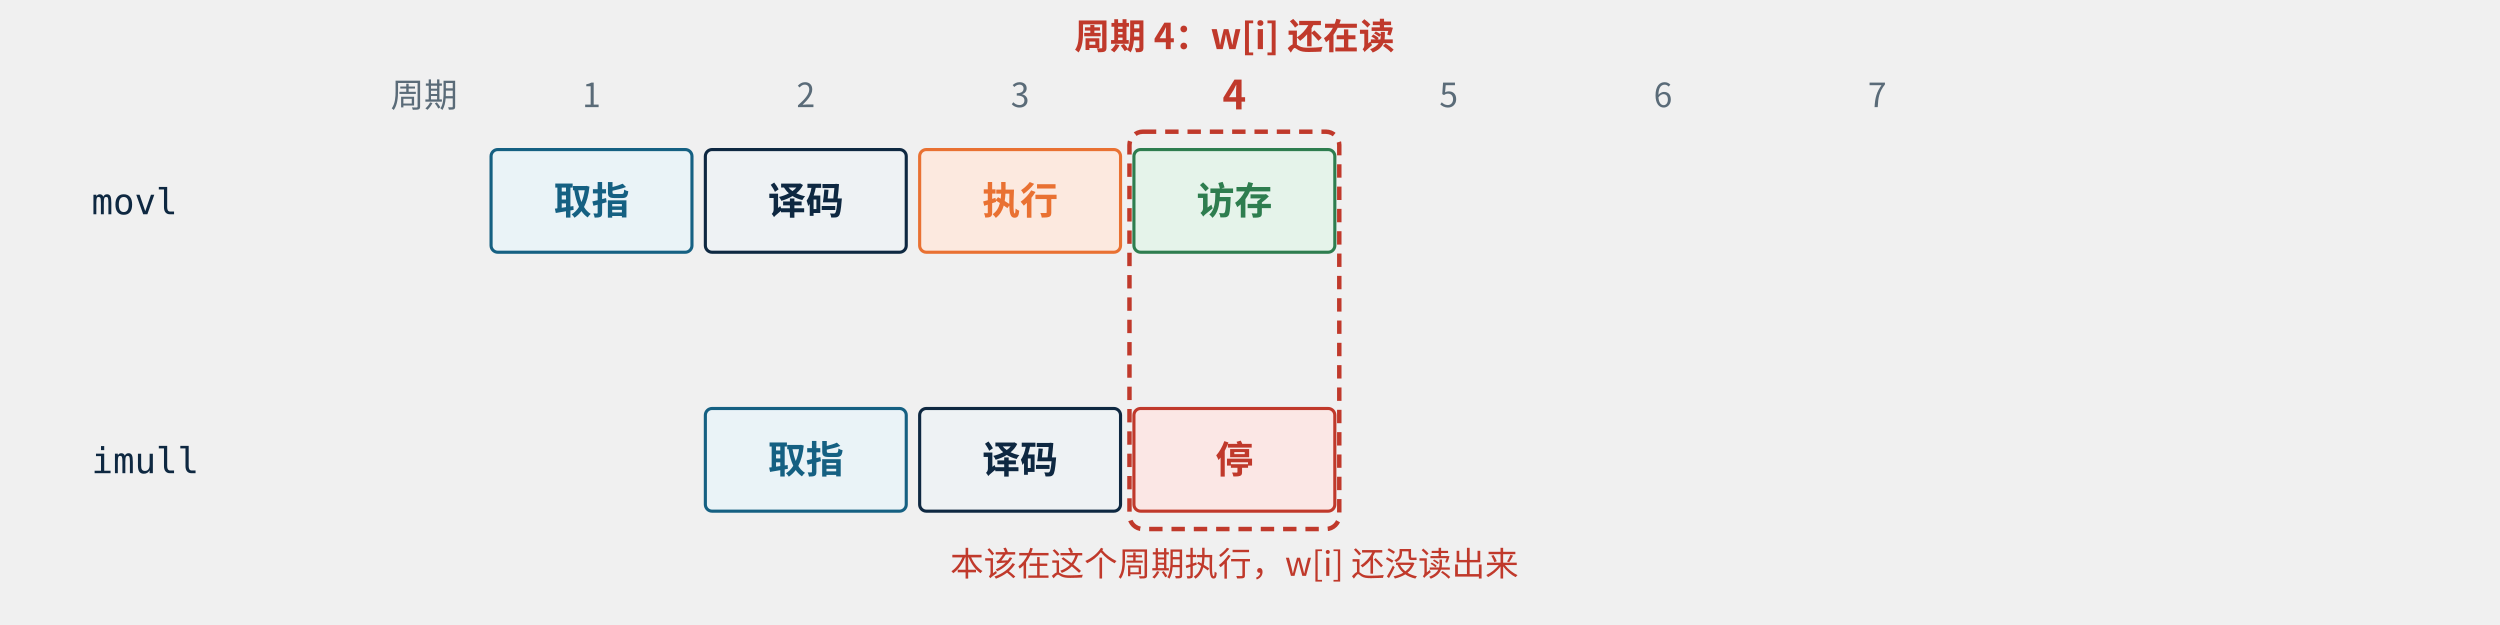
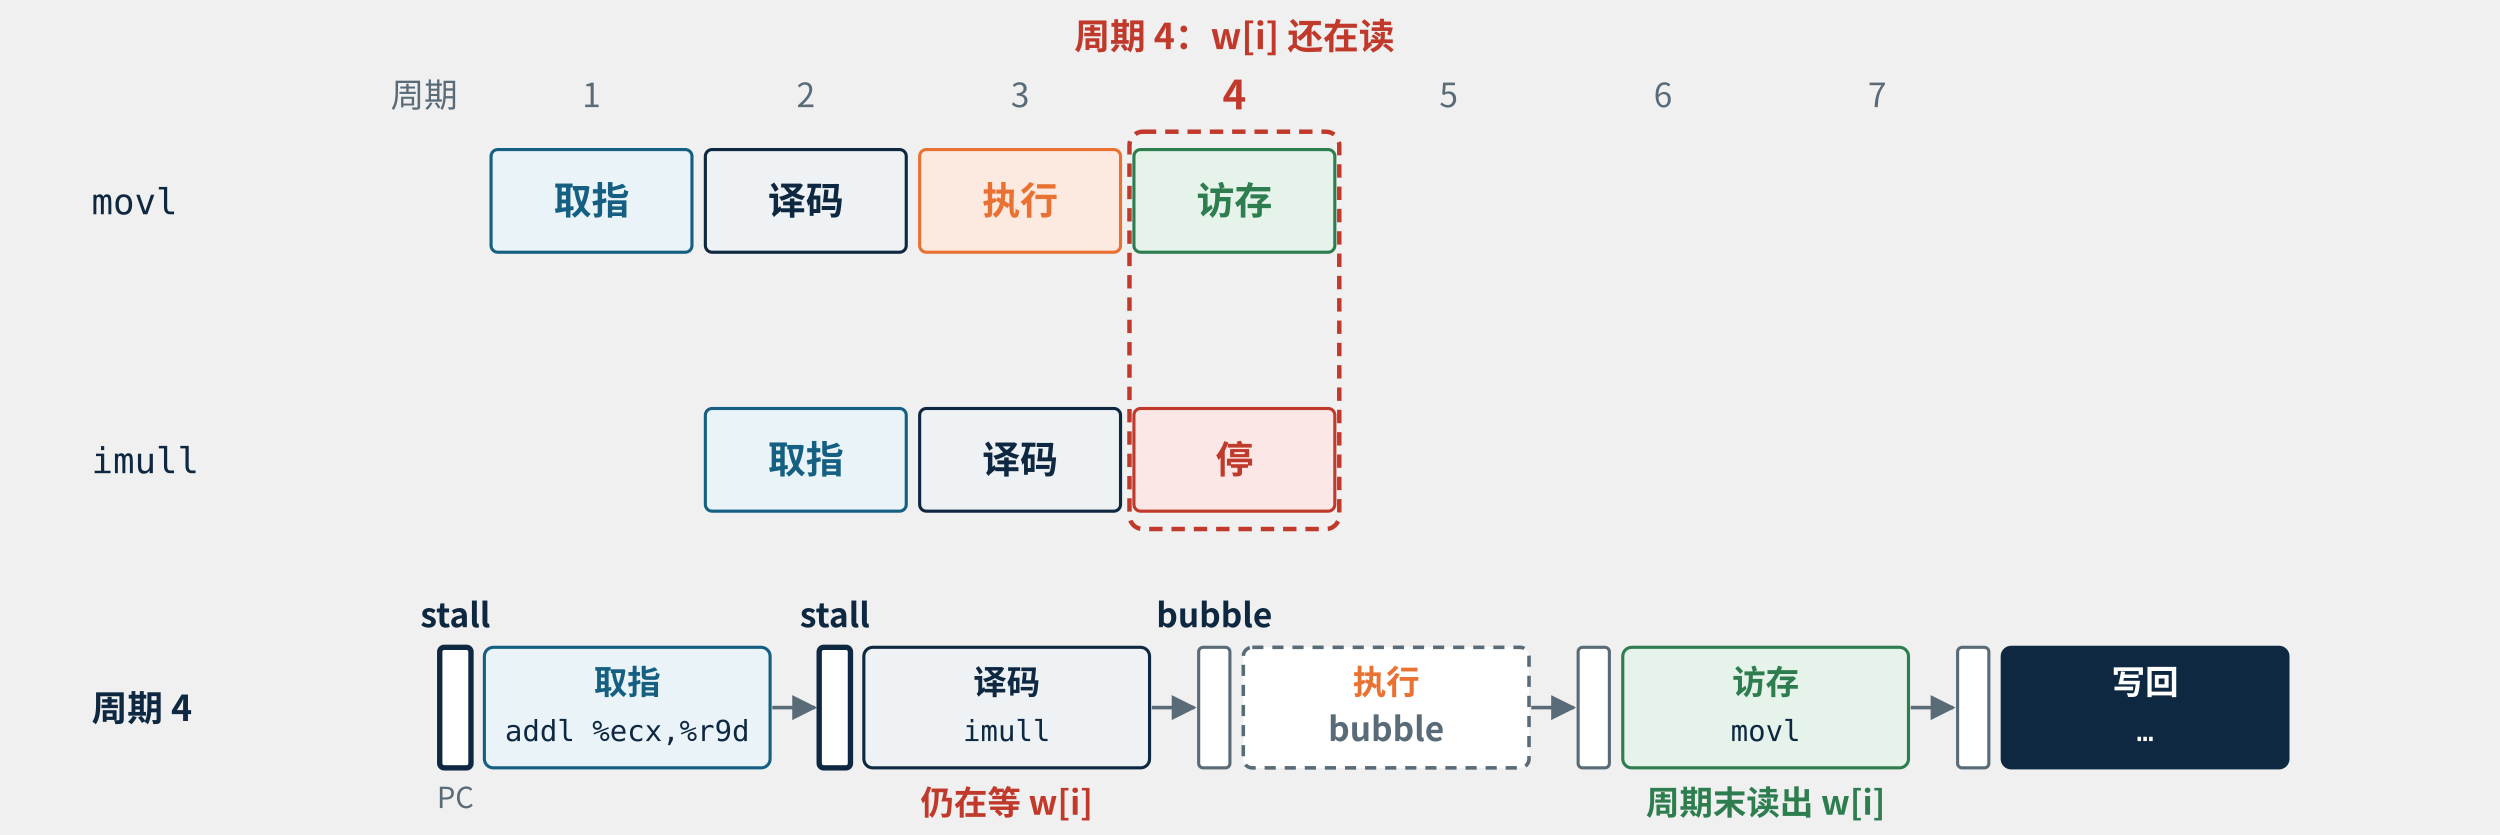
- <svg xmlns="http://www.w3.org/2000/svg" viewBox="-17 0 1120 280" width="1120" height="280">
+ <svg xmlns="http://www.w3.org/2000/svg" viewBox="-17 0 1120 374" width="1120" height="374">
  <defs>
    <marker id="ah-156082" viewBox="0 0 10 10" refX="9" refY="5" markerWidth="7" markerHeight="7" orient="auto-start-reverse">
      <path d="M0,0 L10,5 L0,10 z" fill="#156082" />
    </marker>
    <marker id="ah-e97132" viewBox="0 0 10 10" refX="9" refY="5" markerWidth="7" markerHeight="7" orient="auto-start-reverse">
      <path d="M0,0 L10,5 L0,10 z" fill="#e97132" />
    </marker>
    <marker id="ah-0e2841" viewBox="0 0 10 10" refX="9" refY="5" markerWidth="7" markerHeight="7" orient="auto-start-reverse">
      <path d="M0,0 L10,5 L0,10 z" fill="#0e2841" />
    </marker>
    <marker id="ah-2e7d4f" viewBox="0 0 10 10" refX="9" refY="5" markerWidth="7" markerHeight="7" orient="auto-start-reverse">
      <path d="M0,0 L10,5 L0,10 z" fill="#2e7d4f" />
    </marker>
    <marker id="ah-c0392b" viewBox="0 0 10 10" refX="9" refY="5" markerWidth="7" markerHeight="7" orient="auto-start-reverse">
      <path d="M0,0 L10,5 L0,10 z" fill="#c0392b" />
    </marker>
    <marker id="ah-5a6b78" viewBox="0 0 10 10" refX="9" refY="5" markerWidth="7" markerHeight="7" orient="auto-start-reverse">
      <path d="M0,0 L10,5 L0,10 z" fill="#5a6b78" />
    </marker>
    <marker id="ah-9fb5c3" viewBox="0 0 10 10" refX="9" refY="5" markerWidth="7" markerHeight="7" orient="auto-start-reverse">
      <path d="M0,0 L10,5 L0,10 z" fill="#9fb5c3" />
    </marker>
  </defs>
  <text x="536.0" y="22.0" font-family="PingFang SC, Noto Sans CJK SC, Source Han Sans SC, sans-serif" font-size="16" font-weight="bold" fill="#c0392b" text-anchor="middle">周期 4：w[i] 还在读</text>
  <text x="188.0" y="48.0" font-family="PingFang SC, Noto Sans CJK SC, Source Han Sans SC, sans-serif" font-size="15" font-weight="normal" fill="#5a6b78" text-anchor="end">周期</text>
  <text x="248.0" y="48.0" font-family="PingFang SC, Noto Sans CJK SC, Source Han Sans SC, sans-serif" font-size="15" font-weight="normal" fill="#5a6b78" text-anchor="middle">1</text>
  <text x="344.0" y="48.0" font-family="PingFang SC, Noto Sans CJK SC, Source Han Sans SC, sans-serif" font-size="15" font-weight="normal" fill="#5a6b78" text-anchor="middle">2</text>
  <text x="440.0" y="48.0" font-family="PingFang SC, Noto Sans CJK SC, Source Han Sans SC, sans-serif" font-size="15" font-weight="normal" fill="#5a6b78" text-anchor="middle">3</text>
  <text x="536.0" y="49.0" font-family="PingFang SC, Noto Sans CJK SC, Source Han Sans SC, sans-serif" font-size="18" font-weight="bold" fill="#c0392b" text-anchor="middle">4</text>
  <text x="632.0" y="48.0" font-family="PingFang SC, Noto Sans CJK SC, Source Han Sans SC, sans-serif" font-size="15" font-weight="normal" fill="#5a6b78" text-anchor="middle">5</text>
  <text x="728.0" y="48.0" font-family="PingFang SC, Noto Sans CJK SC, Source Han Sans SC, sans-serif" font-size="15" font-weight="normal" fill="#5a6b78" text-anchor="middle">6</text>
  <text x="824.0" y="48.0" font-family="PingFang SC, Noto Sans CJK SC, Source Han Sans SC, sans-serif" font-size="15" font-weight="normal" fill="#5a6b78" text-anchor="middle">7</text>
  <text x="24.0" y="96.0" font-family="SFMono-Regular, Menlo, DejaVu Sans Mono, Consolas, monospace" font-size="16" font-weight="normal" fill="#0e2841" text-anchor="start">movl</text>
  <rect x="203.0" y="67.0" width="90.0" height="46.0" rx="3" fill="#eaf3f7" stroke="#156082" stroke-width="1.4" />
  <text x="248.0" y="96.0" font-family="PingFang SC, Noto Sans CJK SC, Source Han Sans SC, sans-serif" font-size="17" font-weight="bold" fill="#156082" text-anchor="middle">取指</text>
  <rect x="299.0" y="67.0" width="90.0" height="46.0" rx="3" fill="#eef2f4" stroke="#0e2841" stroke-width="1.4" />
  <text x="344.0" y="96.0" font-family="PingFang SC, Noto Sans CJK SC, Source Han Sans SC, sans-serif" font-size="17" font-weight="bold" fill="#0e2841" text-anchor="middle">译码</text>
  <rect x="395.0" y="67.0" width="90.0" height="46.0" rx="3" fill="#fce9df" stroke="#e97132" stroke-width="1.4" />
  <text x="440.0" y="96.0" font-family="PingFang SC, Noto Sans CJK SC, Source Han Sans SC, sans-serif" font-size="17" font-weight="bold" fill="#e97132" text-anchor="middle">执行</text>
  <rect x="491.0" y="67.0" width="90.0" height="46.0" rx="3" fill="#e5f3ea" stroke="#2e7d4f" stroke-width="1.4" />
  <text x="536.0" y="96.0" font-family="PingFang SC, Noto Sans CJK SC, Source Han Sans SC, sans-serif" font-size="17" font-weight="bold" fill="#2e7d4f" text-anchor="middle">访存</text>
  <text x="24.0" y="212.0" font-family="SFMono-Regular, Menlo, DejaVu Sans Mono, Consolas, monospace" font-size="16" font-weight="normal" fill="#0e2841" text-anchor="start">imull</text>
  <rect x="299.0" y="183.0" width="90.0" height="46.0" rx="3" fill="#eaf3f7" stroke="#156082" stroke-width="1.4" />
  <text x="344.0" y="212.0" font-family="PingFang SC, Noto Sans CJK SC, Source Han Sans SC, sans-serif" font-size="17" font-weight="bold" fill="#156082" text-anchor="middle">取指</text>
  <rect x="395.0" y="183.0" width="90.0" height="46.0" rx="3" fill="#eef2f4" stroke="#0e2841" stroke-width="1.4" />
  <text x="440.0" y="212.0" font-family="PingFang SC, Noto Sans CJK SC, Source Han Sans SC, sans-serif" font-size="17" font-weight="bold" fill="#0e2841" text-anchor="middle">译码</text>
  <rect x="491.0" y="183.0" width="90.0" height="46.0" rx="3" fill="#fbe7e5" stroke="#c0392b" stroke-width="1.4" />
  <text x="536.0" y="212.0" font-family="PingFang SC, Noto Sans CJK SC, Source Han Sans SC, sans-serif" font-size="17" font-weight="bold" fill="#c0392b" text-anchor="middle">停</text>
  <rect x="489.0" y="59.0" width="94.0" height="178.0" rx="6" fill="none" stroke="#c0392b" stroke-width="2" stroke-dasharray="6 4" />
-   <text x="536.0" y="258.0" font-family="PingFang SC, Noto Sans CJK SC, Source Han Sans SC, sans-serif" font-size="15" font-weight="normal" fill="#c0392b" text-anchor="middle">本该在这个周期执行，w[i] 还没读出来</text>
+   <text x="24.0" y="323.0" font-family="PingFang SC, Noto Sans CJK SC, Source Han Sans SC, sans-serif" font-size="16" font-weight="bold" fill="#0e2841" text-anchor="start">周期 4</text>
+   <rect x="180.0" y="290.0" width="14.0" height="54.0" rx="2" fill="#ffffff" stroke="#0e2841" stroke-width="2.4" />
+   <text x="187.0" y="281.0" font-family="PingFang SC, Noto Sans CJK SC, Source Han Sans SC, sans-serif" font-size="15" font-weight="bold" fill="#0e2841" text-anchor="middle">stall</text>
+   <rect x="200.0" y="290.0" width="128.0" height="54.0" rx="4" fill="#eaf3f7" stroke="#156082" stroke-width="1.4" />
+   <text x="264.0" y="311.0" font-family="PingFang SC, Noto Sans CJK SC, Source Han Sans SC, sans-serif" font-size="15" font-weight="bold" fill="#156082" text-anchor="middle">取指</text>
+   <text x="264.0" y="332.0" font-family="SFMono-Regular, Menlo, DejaVu Sans Mono, Consolas, monospace" font-size="13" font-weight="normal" fill="#0e2841" text-anchor="middle">addl %ecx,%r9d</text>
+   <line x1="329.0" y1="317.0" x2="348.0" y2="317.0" stroke="#5a6b78" stroke-width="1.6" marker-end="url(#ah-5a6b78)" />
+   <rect x="350.0" y="290.0" width="14.0" height="54.0" rx="2" fill="#ffffff" stroke="#0e2841" stroke-width="2.4" />
+   <text x="357.0" y="281.0" font-family="PingFang SC, Noto Sans CJK SC, Source Han Sans SC, sans-serif" font-size="15" font-weight="bold" fill="#0e2841" text-anchor="middle">stall</text>
+   <rect x="370.0" y="290.0" width="128.0" height="54.0" rx="4" fill="#eef2f4" stroke="#0e2841" stroke-width="1.4" />
+   <text x="434.0" y="311.0" font-family="PingFang SC, Noto Sans CJK SC, Source Han Sans SC, sans-serif" font-size="15" font-weight="bold" fill="#0e2841" text-anchor="middle">译码</text>
+   <text x="434.0" y="332.0" font-family="SFMono-Regular, Menlo, DejaVu Sans Mono, Consolas, monospace" font-size="13" font-weight="normal" fill="#0e2841" text-anchor="middle">imull</text>
+   <line x1="499.0" y1="317.0" x2="518.0" y2="317.0" stroke="#5a6b78" stroke-width="1.6" marker-end="url(#ah-5a6b78)" />
+   <rect x="520.0" y="290.0" width="14.0" height="54.0" rx="2" fill="#ffffff" stroke="#5a6b78" stroke-width="1.4" />
+   <text x="527.0" y="281.0" font-family="PingFang SC, Noto Sans CJK SC, Source Han Sans SC, sans-serif" font-size="15" font-weight="bold" fill="#0e2841" text-anchor="middle">bubble</text>
+   <rect x="540.0" y="290.0" width="128.0" height="54.0" rx="4" fill="#ffffff" stroke="#5a6b78" stroke-width="1.6" stroke-dasharray="5 4" />
+   <text x="604.0" y="311.0" font-family="PingFang SC, Noto Sans CJK SC, Source Han Sans SC, sans-serif" font-size="15" font-weight="bold" fill="#e97132" text-anchor="middle">执行</text>
+   <text x="604.0" y="332.0" font-family="PingFang SC, Noto Sans CJK SC, Source Han Sans SC, sans-serif" font-size="15" font-weight="bold" fill="#5a6b78" text-anchor="middle">bubble</text>
+   <line x1="669.0" y1="317.0" x2="688.0" y2="317.0" stroke="#5a6b78" stroke-width="1.6" marker-end="url(#ah-5a6b78)" />
+   <rect x="690.0" y="290.0" width="14.0" height="54.0" rx="2" fill="#ffffff" stroke="#5a6b78" stroke-width="1.4" />
+   <rect x="710.0" y="290.0" width="128.0" height="54.0" rx="4" fill="#e5f3ea" stroke="#2e7d4f" stroke-width="1.4" />
+   <text x="774.0" y="311.0" font-family="PingFang SC, Noto Sans CJK SC, Source Han Sans SC, sans-serif" font-size="15" font-weight="bold" fill="#2e7d4f" text-anchor="middle">访存</text>
+   <text x="774.0" y="332.0" font-family="SFMono-Regular, Menlo, DejaVu Sans Mono, Consolas, monospace" font-size="13" font-weight="normal" fill="#0e2841" text-anchor="middle">movl</text>
+   <line x1="839.0" y1="317.0" x2="858.0" y2="317.0" stroke="#5a6b78" stroke-width="1.6" marker-end="url(#ah-5a6b78)" />
+   <rect x="860.0" y="290.0" width="14.0" height="54.0" rx="2" fill="#ffffff" stroke="#5a6b78" stroke-width="1.4" />
+   <rect x="880.0" y="290.0" width="128.0" height="54.0" rx="4" fill="#0e2841" stroke="#0e2841" stroke-width="1.4" />
+   <text x="944.0" y="311.0" font-family="PingFang SC, Noto Sans CJK SC, Source Han Sans SC, sans-serif" font-size="15" font-weight="bold" fill="#ffffff" text-anchor="middle">写回</text>
+   <text x="944.0" y="332.0" font-family="SFMono-Regular, Menlo, DejaVu Sans Mono, Consolas, monospace" font-size="13" font-weight="normal" fill="#ffffff" text-anchor="middle">…</text>
+   <text x="187.0" y="362.0" font-family="PingFang SC, Noto Sans CJK SC, Source Han Sans SC, sans-serif" font-size="13" font-weight="normal" fill="#5a6b78" text-anchor="middle">PC</text>
+   <text x="434.0" y="365.0" font-family="PingFang SC, Noto Sans CJK SC, Source Han Sans SC, sans-serif" font-size="15" font-weight="bold" fill="#c0392b" text-anchor="middle">仍在等 w[i]</text>
+   <text x="774.0" y="365.0" font-family="PingFang SC, Noto Sans CJK SC, Source Han Sans SC, sans-serif" font-size="15" font-weight="bold" fill="#2e7d4f" text-anchor="middle">周期末读出 w[i]</text>
</svg>
